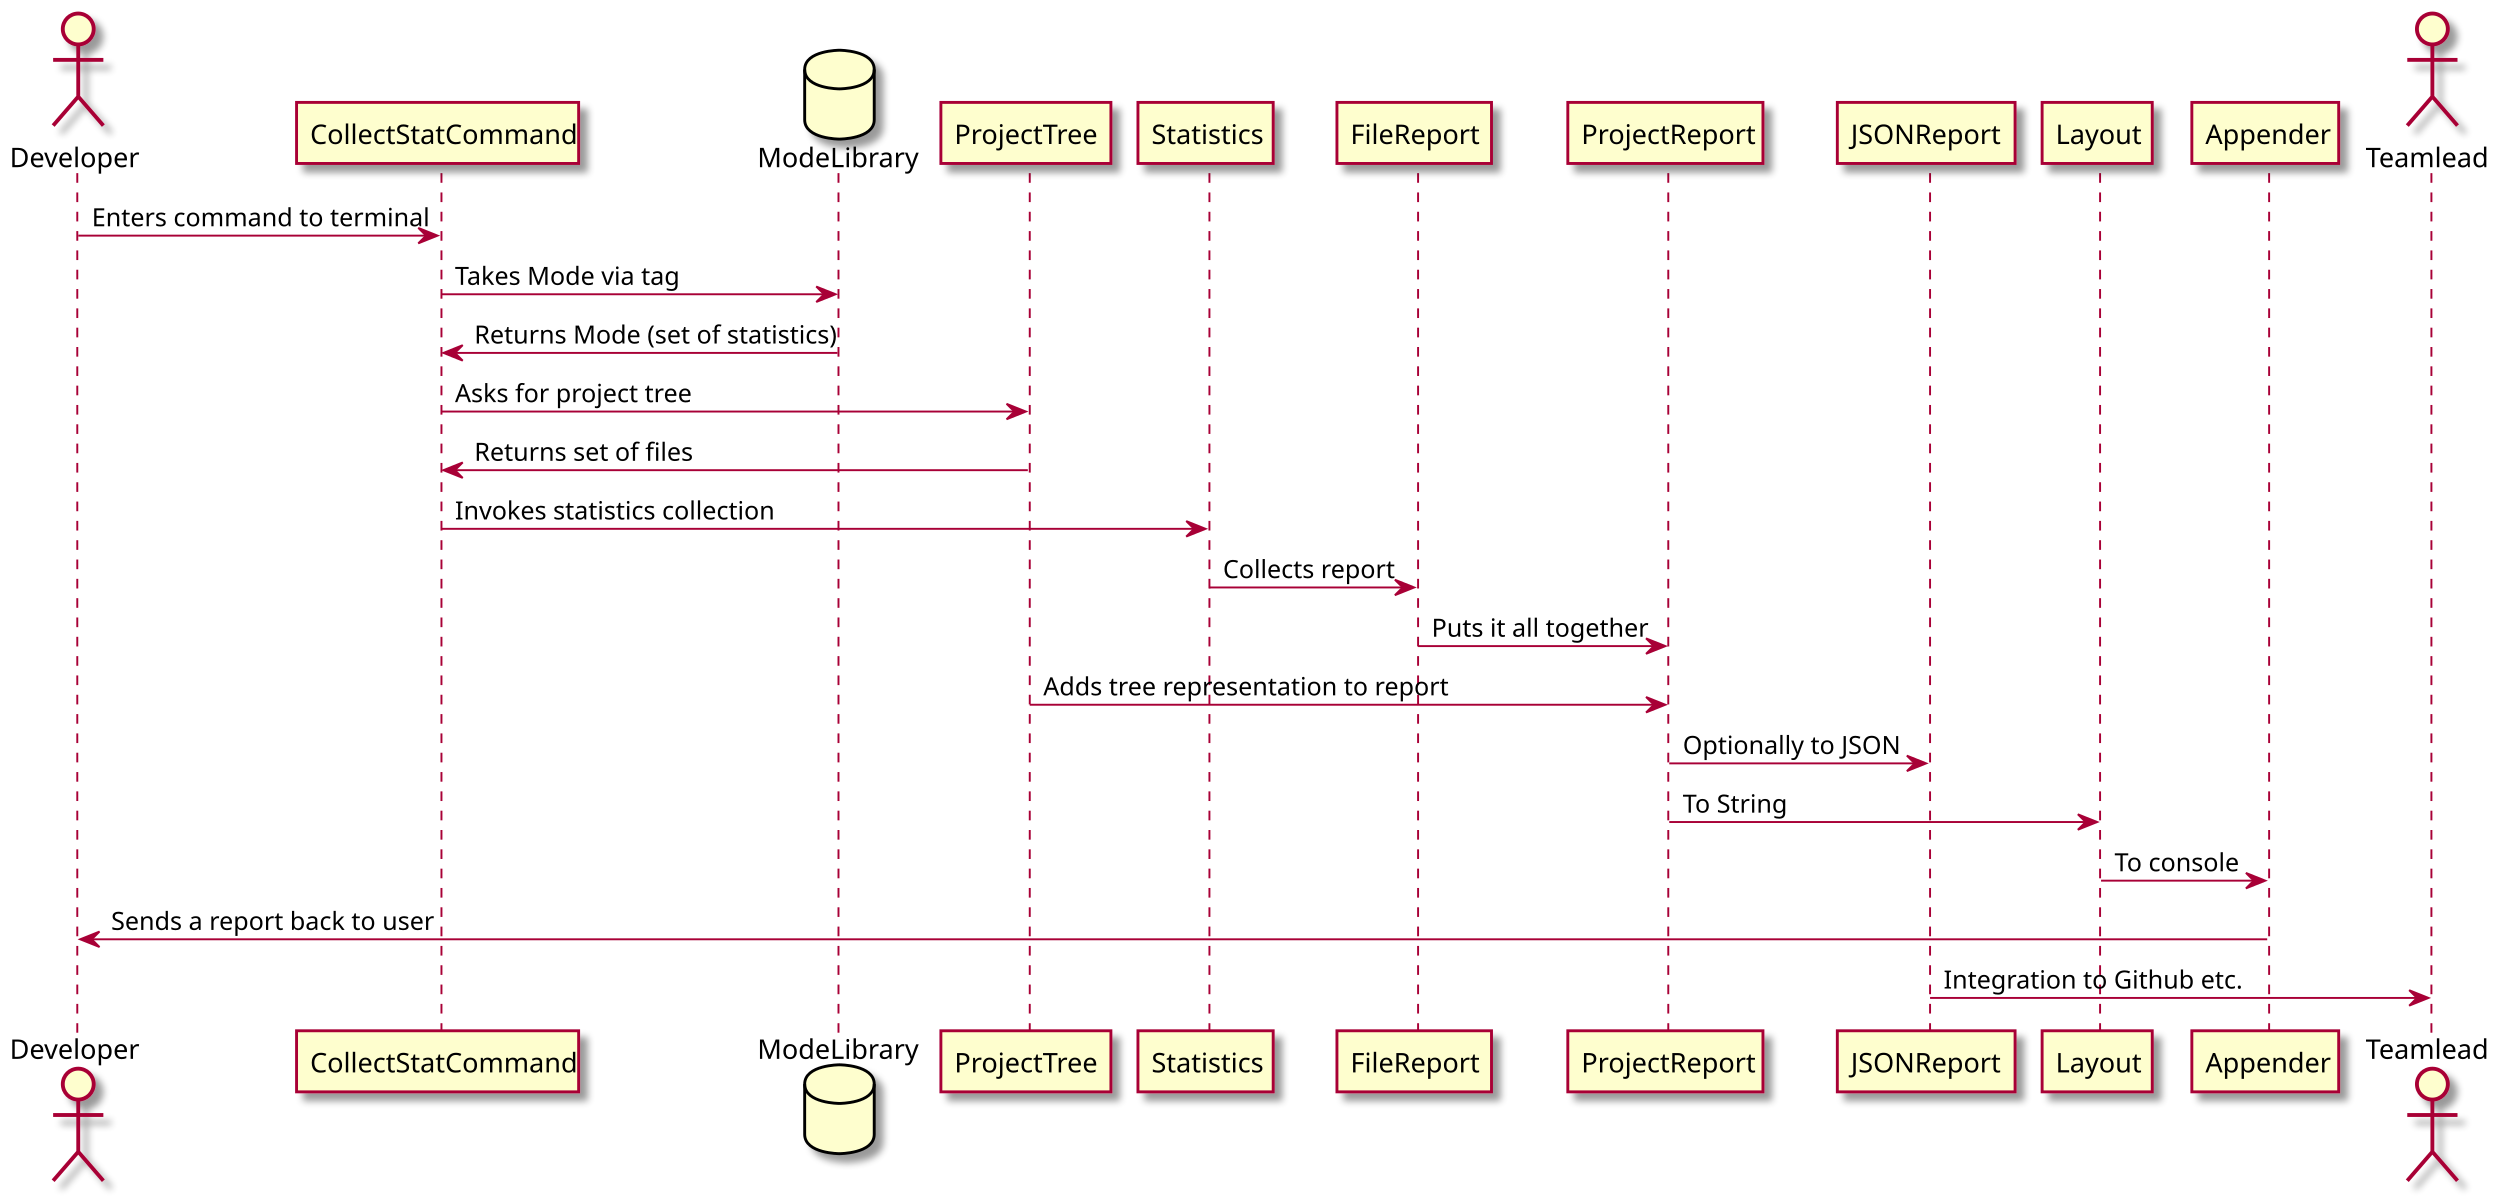
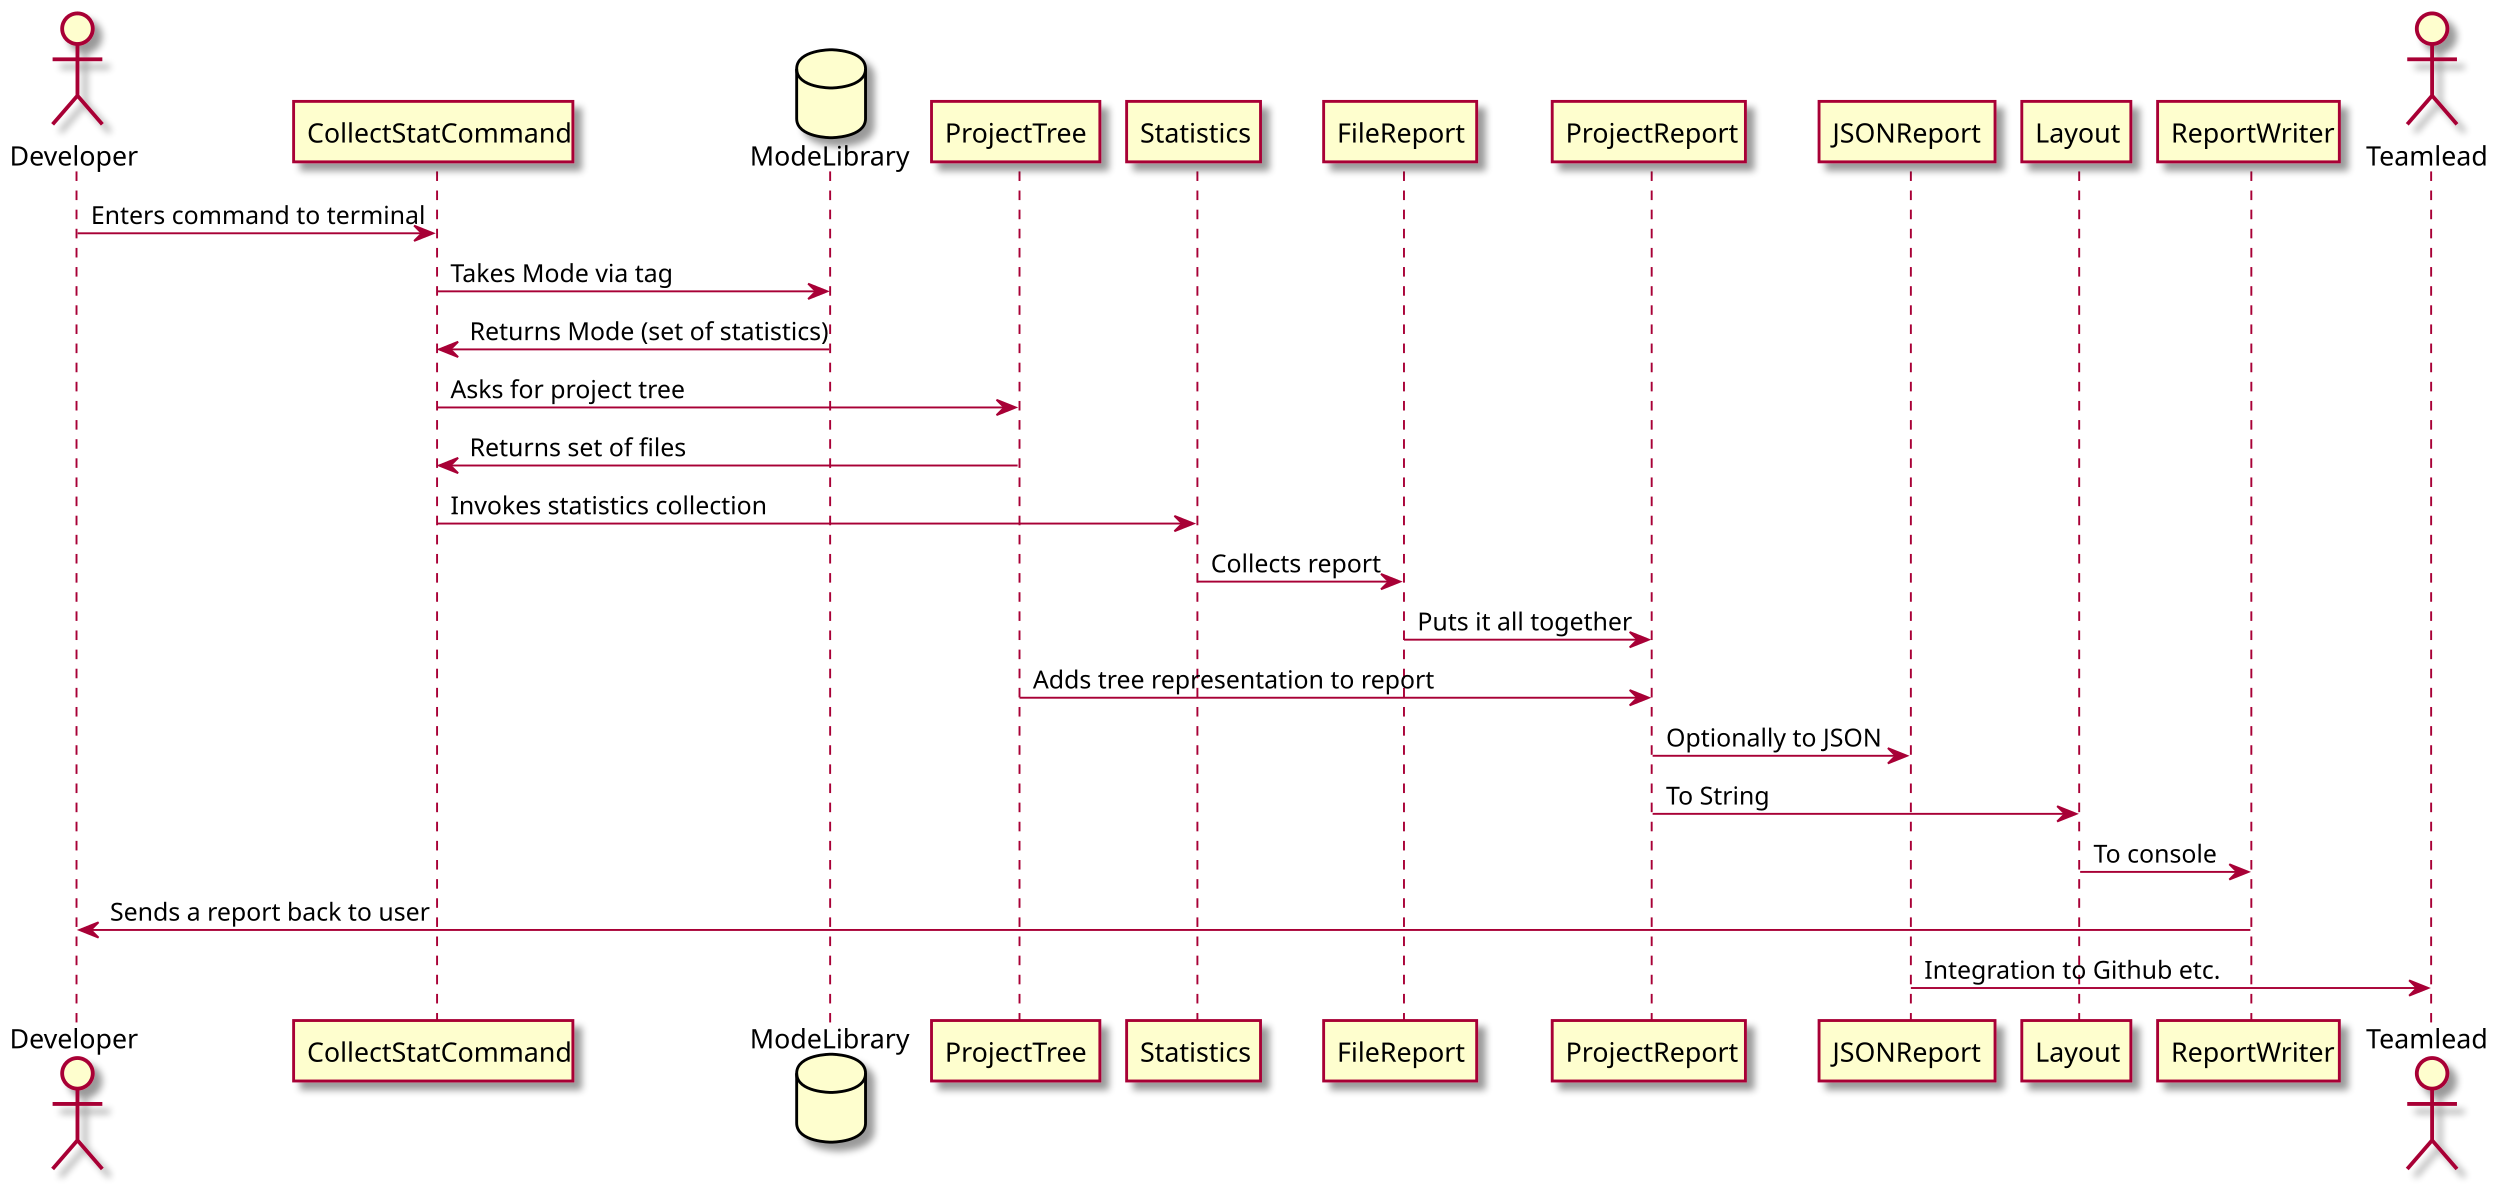
- <svg xmlns="http://www.w3.org/2000/svg" contentScriptType="application/ecmascript" contentStyleType="text/css" height="620px" preserveAspectRatio="none" style="width:1294px;height:620px;" version="1.1" viewBox="0 0 1294 620" width="1294px" zoomAndPan="magnify">
+ <svg xmlns="http://www.w3.org/2000/svg" contentScriptType="application/ecmascript" contentStyleType="text/css" height="620px" preserveAspectRatio="none" style="width:1307px;height:620px;" version="1.1" viewBox="0 0 1307 620" width="1307px" zoomAndPan="magnify">
  <defs>
-     <filter height="300%" id="fh4ox1r4f4asg" width="300%" x="-1" y="-1">
+     <filter height="300%" id="flucpvb5uu9b4" width="300%" x="-1" y="-1">
      <feGaussianBlur result="blurOut" stdDeviation="2.0" />
      <feColorMatrix in="blurOut" result="blurOut2" type="matrix" values="0 0 0 0 0 0 0 0 0 0 0 0 0 0 0 0 0 0 .4 0" />
      <feOffset dx="4.0" dy="4.0" in="blurOut2" result="blurOut3" />
      <feBlend in="SourceGraphic" in2="blurOut3" mode="normal" />
    </filter>
  </defs>
  <g>
    <line style="stroke:#A80036;stroke-width:1.0;stroke-dasharray:5.0,5.0;" x1="40" x2="40" y1="89.609" y2="534.531" />
    <line style="stroke:#A80036;stroke-width:1.0;stroke-dasharray:5.0,5.0;" x1="228.5" x2="228.5" y1="89.609" y2="534.531" />
    <line style="stroke:#A80036;stroke-width:1.0;stroke-dasharray:5.0,5.0;" x1="434" x2="434" y1="89.609" y2="534.531" />
    <line style="stroke:#A80036;stroke-width:1.0;stroke-dasharray:5.0,5.0;" x1="533" x2="533" y1="89.609" y2="534.531" />
    <line style="stroke:#A80036;stroke-width:1.0;stroke-dasharray:5.0,5.0;" x1="626" x2="626" y1="89.609" y2="534.531" />
    <line style="stroke:#A80036;stroke-width:1.0;stroke-dasharray:5.0,5.0;" x1="734" x2="734" y1="89.609" y2="534.531" />
    <line style="stroke:#A80036;stroke-width:1.0;stroke-dasharray:5.0,5.0;" x1="863.5" x2="863.5" y1="89.609" y2="534.531" />
    <line style="stroke:#A80036;stroke-width:1.0;stroke-dasharray:5.0,5.0;" x1="999" x2="999" y1="89.609" y2="534.531" />
    <line style="stroke:#A80036;stroke-width:1.0;stroke-dasharray:5.0,5.0;" x1="1087" x2="1087" y1="89.609" y2="534.531" />
-     <line style="stroke:#A80036;stroke-width:1.0;stroke-dasharray:5.0,5.0;" x1="1174.5" x2="1174.5" y1="89.609" y2="534.531" />
-     <line style="stroke:#A80036;stroke-width:1.0;stroke-dasharray:5.0,5.0;" x1="1258.5" x2="1258.5" y1="89.609" y2="534.531" />
+     <line style="stroke:#A80036;stroke-width:1.0;stroke-dasharray:5.0,5.0;" x1="1177" x2="1177" y1="89.609" y2="534.531" />
+     <line style="stroke:#A80036;stroke-width:1.0;stroke-dasharray:5.0,5.0;" x1="1271" x2="1271" y1="89.609" y2="534.531" />
    <text fill="#000000" font-family="sans-serif" font-size="14" lengthAdjust="spacing" textLength="65" x="5" y="86.533">Developer</text>
-     <ellipse cx="40.5" cy="15" fill="#FEFECE" filter="url(#fh4ox1r4f4asg)" rx="8" ry="8" style="stroke:#A80036;stroke-width:2.0;" />
-     <path d="M40.5,23 L40.5,50 M27.5,31 L53.5,31 M40.5,50 L27.5,65 M40.5,50 L53.5,65 " fill="none" filter="url(#fh4ox1r4f4asg)" style="stroke:#A80036;stroke-width:2.0;" />
+     <ellipse cx="40.5" cy="15" fill="#FEFECE" filter="url(#flucpvb5uu9b4)" rx="8" ry="8" style="stroke:#A80036;stroke-width:2.0;" />
+     <path d="M40.5,23 L40.5,50 M27.5,31 L53.5,31 M40.5,50 L27.5,65 M40.5,50 L53.5,65 " fill="none" filter="url(#flucpvb5uu9b4)" style="stroke:#A80036;stroke-width:2.0;" />
    <text fill="#000000" font-family="sans-serif" font-size="14" lengthAdjust="spacing" textLength="65" x="5" y="548.064">Developer</text>
-     <ellipse cx="40.5" cy="561.141" fill="#FEFECE" filter="url(#fh4ox1r4f4asg)" rx="8" ry="8" style="stroke:#A80036;stroke-width:2.0;" />
-     <path d="M40.5,569.141 L40.5,596.141 M27.5,577.141 L53.5,577.141 M40.5,596.141 L27.5,611.141 M40.5,596.141 L53.5,611.141 " fill="none" filter="url(#fh4ox1r4f4asg)" style="stroke:#A80036;stroke-width:2.0;" />
-     <rect fill="#FEFECE" filter="url(#fh4ox1r4f4asg)" height="31.609" style="stroke:#A80036;stroke-width:1.5;" width="146" x="153.5" y="53" />
+     <ellipse cx="40.5" cy="561.141" fill="#FEFECE" filter="url(#flucpvb5uu9b4)" rx="8" ry="8" style="stroke:#A80036;stroke-width:2.0;" />
+     <path d="M40.5,569.141 L40.5,596.141 M27.5,577.141 L53.5,577.141 M40.5,596.141 L27.5,611.141 M40.5,596.141 L53.5,611.141 " fill="none" filter="url(#flucpvb5uu9b4)" style="stroke:#A80036;stroke-width:2.0;" />
+     <rect fill="#FEFECE" filter="url(#flucpvb5uu9b4)" height="31.609" style="stroke:#A80036;stroke-width:1.5;" width="146" x="153.5" y="53" />
    <text fill="#000000" font-family="sans-serif" font-size="14" lengthAdjust="spacing" textLength="132" x="160.5" y="74.533">CollectStatCommand</text>
-     <rect fill="#FEFECE" filter="url(#fh4ox1r4f4asg)" height="31.609" style="stroke:#A80036;stroke-width:1.5;" width="146" x="153.5" y="533.531" />
+     <rect fill="#FEFECE" filter="url(#flucpvb5uu9b4)" height="31.609" style="stroke:#A80036;stroke-width:1.5;" width="146" x="153.5" y="533.531" />
    <text fill="#000000" font-family="sans-serif" font-size="14" lengthAdjust="spacing" textLength="132" x="160.5" y="555.064">CollectStatCommand</text>
    <text fill="#000000" font-family="sans-serif" font-size="14" lengthAdjust="spacing" textLength="79" x="392" y="86.533">ModeLibrary</text>
-     <path d="M416.5,36 C416.5,26 434.5,26 434.5,26 C434.5,26 452.5,26 452.5,36 L452.5,62 C452.5,72 434.5,72 434.5,72 C434.5,72 416.5,72 416.5,62 L416.5,36 " fill="#FEFECE" filter="url(#fh4ox1r4f4asg)" style="stroke:#000000;stroke-width:1.5;" />
+     <path d="M416.5,36 C416.5,26 434.5,26 434.5,26 C434.5,26 452.5,26 452.5,36 L452.5,62 C452.5,72 434.5,72 434.5,72 C434.5,72 416.5,72 416.5,62 L416.5,36 " fill="#FEFECE" filter="url(#flucpvb5uu9b4)" style="stroke:#000000;stroke-width:1.5;" />
    <path d="M416.5,36 C416.5,46 434.5,46 434.5,46 C434.5,46 452.5,46 452.5,36 " fill="none" style="stroke:#000000;stroke-width:1.5;" />
    <text fill="#000000" font-family="sans-serif" font-size="14" lengthAdjust="spacing" textLength="79" x="392" y="548.064">ModeLibrary</text>
-     <path d="M416.5,561.141 C416.5,551.141 434.5,551.141 434.5,551.141 C434.5,551.141 452.5,551.141 452.5,561.141 L452.5,587.141 C452.5,597.141 434.5,597.141 434.5,597.141 C434.5,597.141 416.5,597.141 416.5,587.141 L416.5,561.141 " fill="#FEFECE" filter="url(#fh4ox1r4f4asg)" style="stroke:#000000;stroke-width:1.5;" />
+     <path d="M416.5,561.141 C416.5,551.141 434.5,551.141 434.5,551.141 C434.5,551.141 452.5,551.141 452.5,561.141 L452.5,587.141 C452.5,597.141 434.5,597.141 434.5,597.141 C434.5,597.141 416.5,597.141 416.5,587.141 L416.5,561.141 " fill="#FEFECE" filter="url(#flucpvb5uu9b4)" style="stroke:#000000;stroke-width:1.5;" />
    <path d="M416.5,561.141 C416.5,571.141 434.5,571.141 434.5,571.141 C434.5,571.141 452.5,571.141 452.5,561.141 " fill="none" style="stroke:#000000;stroke-width:1.5;" />
-     <rect fill="#FEFECE" filter="url(#fh4ox1r4f4asg)" height="31.609" style="stroke:#A80036;stroke-width:1.5;" width="88" x="487" y="53" />
+     <rect fill="#FEFECE" filter="url(#flucpvb5uu9b4)" height="31.609" style="stroke:#A80036;stroke-width:1.5;" width="88" x="487" y="53" />
    <text fill="#000000" font-family="sans-serif" font-size="14" lengthAdjust="spacing" textLength="74" x="494" y="74.533">ProjectTree</text>
-     <rect fill="#FEFECE" filter="url(#fh4ox1r4f4asg)" height="31.609" style="stroke:#A80036;stroke-width:1.5;" width="88" x="487" y="533.531" />
+     <rect fill="#FEFECE" filter="url(#flucpvb5uu9b4)" height="31.609" style="stroke:#A80036;stroke-width:1.5;" width="88" x="487" y="533.531" />
    <text fill="#000000" font-family="sans-serif" font-size="14" lengthAdjust="spacing" textLength="74" x="494" y="555.064">ProjectTree</text>
-     <rect fill="#FEFECE" filter="url(#fh4ox1r4f4asg)" height="31.609" style="stroke:#A80036;stroke-width:1.5;" width="70" x="589" y="53" />
+     <rect fill="#FEFECE" filter="url(#flucpvb5uu9b4)" height="31.609" style="stroke:#A80036;stroke-width:1.5;" width="70" x="589" y="53" />
    <text fill="#000000" font-family="sans-serif" font-size="14" lengthAdjust="spacing" textLength="56" x="596" y="74.533">Statistics</text>
-     <rect fill="#FEFECE" filter="url(#fh4ox1r4f4asg)" height="31.609" style="stroke:#A80036;stroke-width:1.5;" width="70" x="589" y="533.531" />
+     <rect fill="#FEFECE" filter="url(#flucpvb5uu9b4)" height="31.609" style="stroke:#A80036;stroke-width:1.5;" width="70" x="589" y="533.531" />
    <text fill="#000000" font-family="sans-serif" font-size="14" lengthAdjust="spacing" textLength="56" x="596" y="555.064">Statistics</text>
-     <rect fill="#FEFECE" filter="url(#fh4ox1r4f4asg)" height="31.609" style="stroke:#A80036;stroke-width:1.5;" width="80" x="692" y="53" />
+     <rect fill="#FEFECE" filter="url(#flucpvb5uu9b4)" height="31.609" style="stroke:#A80036;stroke-width:1.5;" width="80" x="692" y="53" />
    <text fill="#000000" font-family="sans-serif" font-size="14" lengthAdjust="spacing" textLength="66" x="699" y="74.533">FileReport</text>
-     <rect fill="#FEFECE" filter="url(#fh4ox1r4f4asg)" height="31.609" style="stroke:#A80036;stroke-width:1.5;" width="80" x="692" y="533.531" />
+     <rect fill="#FEFECE" filter="url(#flucpvb5uu9b4)" height="31.609" style="stroke:#A80036;stroke-width:1.5;" width="80" x="692" y="533.531" />
    <text fill="#000000" font-family="sans-serif" font-size="14" lengthAdjust="spacing" textLength="66" x="699" y="555.064">FileReport</text>
-     <rect fill="#FEFECE" filter="url(#fh4ox1r4f4asg)" height="31.609" style="stroke:#A80036;stroke-width:1.5;" width="101" x="811.5" y="53" />
+     <rect fill="#FEFECE" filter="url(#flucpvb5uu9b4)" height="31.609" style="stroke:#A80036;stroke-width:1.5;" width="101" x="811.5" y="53" />
    <text fill="#000000" font-family="sans-serif" font-size="14" lengthAdjust="spacing" textLength="87" x="818.5" y="74.533">ProjectReport</text>
-     <rect fill="#FEFECE" filter="url(#fh4ox1r4f4asg)" height="31.609" style="stroke:#A80036;stroke-width:1.5;" width="101" x="811.5" y="533.531" />
+     <rect fill="#FEFECE" filter="url(#flucpvb5uu9b4)" height="31.609" style="stroke:#A80036;stroke-width:1.5;" width="101" x="811.5" y="533.531" />
    <text fill="#000000" font-family="sans-serif" font-size="14" lengthAdjust="spacing" textLength="87" x="818.5" y="555.064">ProjectReport</text>
-     <rect fill="#FEFECE" filter="url(#fh4ox1r4f4asg)" height="31.609" style="stroke:#A80036;stroke-width:1.5;" width="92" x="951" y="53" />
+     <rect fill="#FEFECE" filter="url(#flucpvb5uu9b4)" height="31.609" style="stroke:#A80036;stroke-width:1.5;" width="92" x="951" y="53" />
    <text fill="#000000" font-family="sans-serif" font-size="14" lengthAdjust="spacing" textLength="78" x="958" y="74.533">JSONReport</text>
-     <rect fill="#FEFECE" filter="url(#fh4ox1r4f4asg)" height="31.609" style="stroke:#A80036;stroke-width:1.5;" width="92" x="951" y="533.531" />
+     <rect fill="#FEFECE" filter="url(#flucpvb5uu9b4)" height="31.609" style="stroke:#A80036;stroke-width:1.5;" width="92" x="951" y="533.531" />
    <text fill="#000000" font-family="sans-serif" font-size="14" lengthAdjust="spacing" textLength="78" x="958" y="555.064">JSONReport</text>
-     <rect fill="#FEFECE" filter="url(#fh4ox1r4f4asg)" height="31.609" style="stroke:#A80036;stroke-width:1.5;" width="57" x="1057" y="53" />
+     <rect fill="#FEFECE" filter="url(#flucpvb5uu9b4)" height="31.609" style="stroke:#A80036;stroke-width:1.5;" width="57" x="1057" y="53" />
    <text fill="#000000" font-family="sans-serif" font-size="14" lengthAdjust="spacing" textLength="43" x="1064" y="74.533">Layout</text>
-     <rect fill="#FEFECE" filter="url(#fh4ox1r4f4asg)" height="31.609" style="stroke:#A80036;stroke-width:1.5;" width="57" x="1057" y="533.531" />
+     <rect fill="#FEFECE" filter="url(#flucpvb5uu9b4)" height="31.609" style="stroke:#A80036;stroke-width:1.5;" width="57" x="1057" y="533.531" />
    <text fill="#000000" font-family="sans-serif" font-size="14" lengthAdjust="spacing" textLength="43" x="1064" y="555.064">Layout</text>
-     <rect fill="#FEFECE" filter="url(#fh4ox1r4f4asg)" height="31.609" style="stroke:#A80036;stroke-width:1.5;" width="76" x="1134.5" y="53" />
-     <text fill="#000000" font-family="sans-serif" font-size="14" lengthAdjust="spacing" textLength="62" x="1141.5" y="74.533">Appender</text>
-     <rect fill="#FEFECE" filter="url(#fh4ox1r4f4asg)" height="31.609" style="stroke:#A80036;stroke-width:1.5;" width="76" x="1134.5" y="533.531" />
-     <text fill="#000000" font-family="sans-serif" font-size="14" lengthAdjust="spacing" textLength="62" x="1141.5" y="555.064">Appender</text>
-     <text fill="#000000" font-family="sans-serif" font-size="14" lengthAdjust="spacing" textLength="63" x="1224.5" y="86.533">Teamlead</text>
-     <ellipse cx="1259" cy="15" fill="#FEFECE" filter="url(#fh4ox1r4f4asg)" rx="8" ry="8" style="stroke:#A80036;stroke-width:2.0;" />
-     <path d="M1259,23 L1259,50 M1246,31 L1272,31 M1259,50 L1246,65 M1259,50 L1272,65 " fill="none" filter="url(#fh4ox1r4f4asg)" style="stroke:#A80036;stroke-width:2.0;" />
-     <text fill="#000000" font-family="sans-serif" font-size="14" lengthAdjust="spacing" textLength="63" x="1224.5" y="548.064">Teamlead</text>
-     <ellipse cx="1259" cy="561.141" fill="#FEFECE" filter="url(#fh4ox1r4f4asg)" rx="8" ry="8" style="stroke:#A80036;stroke-width:2.0;" />
-     <path d="M1259,569.141 L1259,596.141 M1246,577.141 L1272,577.141 M1259,596.141 L1246,611.141 M1259,596.141 L1272,611.141 " fill="none" filter="url(#fh4ox1r4f4asg)" style="stroke:#A80036;stroke-width:2.0;" />
+     <rect fill="#FEFECE" filter="url(#flucpvb5uu9b4)" height="31.609" style="stroke:#A80036;stroke-width:1.5;" width="95" x="1128" y="53" />
+     <text fill="#000000" font-family="sans-serif" font-size="14" lengthAdjust="spacing" textLength="81" x="1135" y="74.533">ReportWriter</text>
+     <rect fill="#FEFECE" filter="url(#flucpvb5uu9b4)" height="31.609" style="stroke:#A80036;stroke-width:1.5;" width="95" x="1128" y="533.531" />
+     <text fill="#000000" font-family="sans-serif" font-size="14" lengthAdjust="spacing" textLength="81" x="1135" y="555.064">ReportWriter</text>
+     <text fill="#000000" font-family="sans-serif" font-size="14" lengthAdjust="spacing" textLength="63" x="1237" y="86.533">Teamlead</text>
+     <ellipse cx="1271.5" cy="15" fill="#FEFECE" filter="url(#flucpvb5uu9b4)" rx="8" ry="8" style="stroke:#A80036;stroke-width:2.0;" />
+     <path d="M1271.5,23 L1271.5,50 M1258.5,31 L1284.5,31 M1271.5,50 L1258.5,65 M1271.5,50 L1284.5,65 " fill="none" filter="url(#flucpvb5uu9b4)" style="stroke:#A80036;stroke-width:2.0;" />
+     <text fill="#000000" font-family="sans-serif" font-size="14" lengthAdjust="spacing" textLength="63" x="1237" y="548.064">Teamlead</text>
+     <ellipse cx="1271.5" cy="561.141" fill="#FEFECE" filter="url(#flucpvb5uu9b4)" rx="8" ry="8" style="stroke:#A80036;stroke-width:2.0;" />
+     <path d="M1271.5,569.141 L1271.5,596.141 M1258.5,577.141 L1284.5,577.141 M1271.5,596.141 L1258.5,611.141 M1271.5,596.141 L1284.5,611.141 " fill="none" filter="url(#flucpvb5uu9b4)" style="stroke:#A80036;stroke-width:2.0;" />
    <polygon fill="#A80036" points="216.5,117.961,226.5,121.961,216.5,125.961,220.5,121.961" style="stroke:#A80036;stroke-width:1.0;" />
    <line style="stroke:#A80036;stroke-width:1.0;" x1="40.5" x2="222.5" y1="121.961" y2="121.961" />
    <text fill="#000000" font-family="sans-serif" font-size="13" lengthAdjust="spacing" textLength="164" x="47.5" y="117.105">Enters command to terminal</text>
    <polygon fill="#A80036" points="422.5,148.312,432.5,152.312,422.5,156.312,426.5,152.312" style="stroke:#A80036;stroke-width:1.0;" />
    <line style="stroke:#A80036;stroke-width:1.0;" x1="228.5" x2="428.5" y1="152.312" y2="152.312" />
    <text fill="#000000" font-family="sans-serif" font-size="13" lengthAdjust="spacing" textLength="112" x="235.5" y="147.456">Takes Mode via tag</text>
    <polygon fill="#A80036" points="239.5,178.664,229.5,182.664,239.5,186.664,235.5,182.664" style="stroke:#A80036;stroke-width:1.0;" />
    <line style="stroke:#A80036;stroke-width:1.0;" x1="233.5" x2="433.5" y1="182.664" y2="182.664" />
    <text fill="#000000" font-family="sans-serif" font-size="13" lengthAdjust="spacing" textLength="182" x="245.5" y="177.808">Returns Mode (set of statistics)</text>
    <polygon fill="#A80036" points="521,209.016,531,213.016,521,217.016,525,213.016" style="stroke:#A80036;stroke-width:1.0;" />
    <line style="stroke:#A80036;stroke-width:1.0;" x1="228.5" x2="527" y1="213.016" y2="213.016" />
    <text fill="#000000" font-family="sans-serif" font-size="13" lengthAdjust="spacing" textLength="117" x="235.5" y="208.159">Asks for project tree</text>
    <polygon fill="#A80036" points="239.5,239.367,229.5,243.367,239.5,247.367,235.5,243.367" style="stroke:#A80036;stroke-width:1.0;" />
    <line style="stroke:#A80036;stroke-width:1.0;" x1="233.5" x2="532" y1="243.367" y2="243.367" />
    <text fill="#000000" font-family="sans-serif" font-size="13" lengthAdjust="spacing" textLength="108" x="245.5" y="238.511">Returns set of files</text>
    <polygon fill="#A80036" points="614,269.719,624,273.719,614,277.719,618,273.719" style="stroke:#A80036;stroke-width:1.0;" />
    <line style="stroke:#A80036;stroke-width:1.0;" x1="228.5" x2="620" y1="273.719" y2="273.719" />
    <text fill="#000000" font-family="sans-serif" font-size="13" lengthAdjust="spacing" textLength="159" x="235.5" y="268.862">Invokes statistics collection</text>
    <polygon fill="#A80036" points="722,300.07,732,304.07,722,308.07,726,304.07" style="stroke:#A80036;stroke-width:1.0;" />
    <line style="stroke:#A80036;stroke-width:1.0;" x1="626" x2="728" y1="304.07" y2="304.07" />
    <text fill="#000000" font-family="sans-serif" font-size="13" lengthAdjust="spacing" textLength="84" x="633" y="299.214">Collects report</text>
    <polygon fill="#A80036" points="852,330.422,862,334.422,852,338.422,856,334.422" style="stroke:#A80036;stroke-width:1.0;" />
    <line style="stroke:#A80036;stroke-width:1.0;" x1="734" x2="858" y1="334.422" y2="334.422" />
    <text fill="#000000" font-family="sans-serif" font-size="13" lengthAdjust="spacing" textLength="106" x="741" y="329.565">Puts it all together</text>
    <polygon fill="#A80036" points="852,360.773,862,364.773,852,368.773,856,364.773" style="stroke:#A80036;stroke-width:1.0;" />
    <line style="stroke:#A80036;stroke-width:1.0;" x1="533" x2="858" y1="364.773" y2="364.773" />
    <text fill="#000000" font-family="sans-serif" font-size="13" lengthAdjust="spacing" textLength="194" x="540" y="359.917">Adds tree representation to report</text>
    <polygon fill="#A80036" points="987,391.125,997,395.125,987,399.125,991,395.125" style="stroke:#A80036;stroke-width:1.0;" />
    <line style="stroke:#A80036;stroke-width:1.0;" x1="864" x2="993" y1="395.125" y2="395.125" />
    <text fill="#000000" font-family="sans-serif" font-size="13" lengthAdjust="spacing" textLength="111" x="871" y="390.269">Optionally to JSON</text>
    <polygon fill="#A80036" points="1075.5,421.477,1085.5,425.477,1075.5,429.477,1079.5,425.477" style="stroke:#A80036;stroke-width:1.0;" />
    <line style="stroke:#A80036;stroke-width:1.0;" x1="864" x2="1081.5" y1="425.477" y2="425.477" />
    <text fill="#000000" font-family="sans-serif" font-size="13" lengthAdjust="spacing" textLength="52" x="871" y="420.62">To String</text>
-     <polygon fill="#A80036" points="1162.5,451.828,1172.5,455.828,1162.5,459.828,1166.5,455.828" style="stroke:#A80036;stroke-width:1.0;" />
-     <line style="stroke:#A80036;stroke-width:1.0;" x1="1087.5" x2="1168.5" y1="455.828" y2="455.828" />
+     <polygon fill="#A80036" points="1165.5,451.828,1175.5,455.828,1165.5,459.828,1169.5,455.828" style="stroke:#A80036;stroke-width:1.0;" />
+     <line style="stroke:#A80036;stroke-width:1.0;" x1="1087.5" x2="1171.5" y1="455.828" y2="455.828" />
    <text fill="#000000" font-family="sans-serif" font-size="13" lengthAdjust="spacing" textLength="63" x="1094.5" y="450.972">To console</text>
    <polygon fill="#A80036" points="51.5,482.18,41.5,486.18,51.5,490.18,47.5,486.18" style="stroke:#A80036;stroke-width:1.0;" />
-     <line style="stroke:#A80036;stroke-width:1.0;" x1="45.5" x2="1173.5" y1="486.18" y2="486.18" />
+     <line style="stroke:#A80036;stroke-width:1.0;" x1="45.5" x2="1176.5" y1="486.18" y2="486.18" />
    <text fill="#000000" font-family="sans-serif" font-size="13" lengthAdjust="spacing" textLength="161" x="57.5" y="481.323">Sends a report back to user</text>
-     <polygon fill="#A80036" points="1247,512.531,1257,516.531,1247,520.531,1251,516.531" style="stroke:#A80036;stroke-width:1.0;" />
-     <line style="stroke:#A80036;stroke-width:1.0;" x1="999" x2="1253" y1="516.531" y2="516.531" />
+     <polygon fill="#A80036" points="1259.5,512.531,1269.5,516.531,1259.5,520.531,1263.5,516.531" style="stroke:#A80036;stroke-width:1.0;" />
+     <line style="stroke:#A80036;stroke-width:1.0;" x1="999" x2="1265.5" y1="516.531" y2="516.531" />
    <text fill="#000000" font-family="sans-serif" font-size="13" lengthAdjust="spacing" textLength="143" x="1006" y="511.675">Integration to Github etc.</text>
  </g>
</svg>
